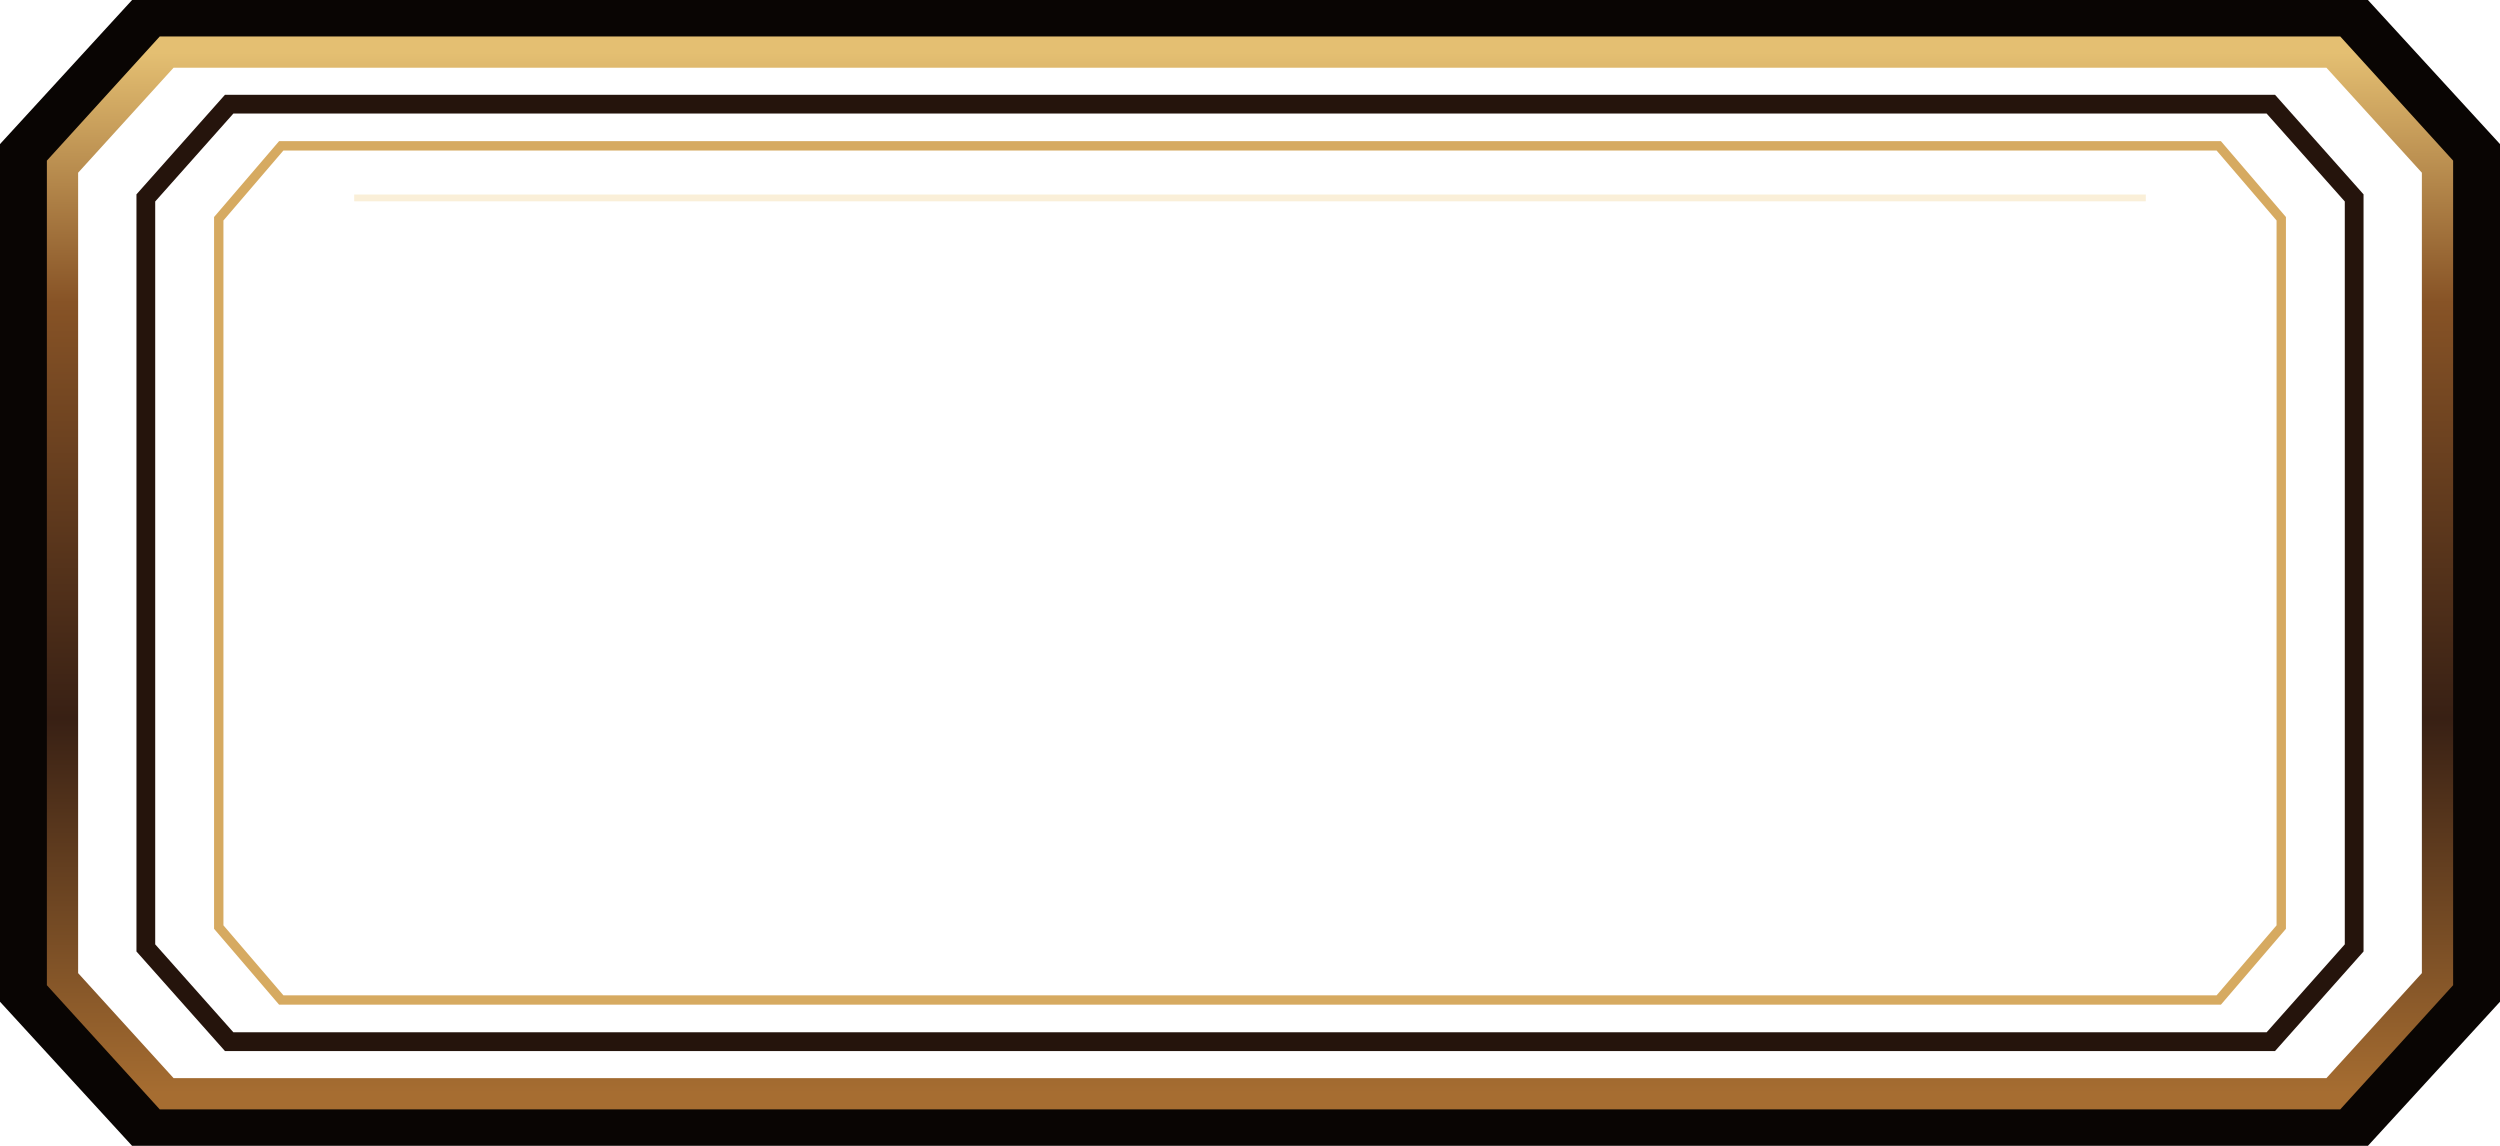
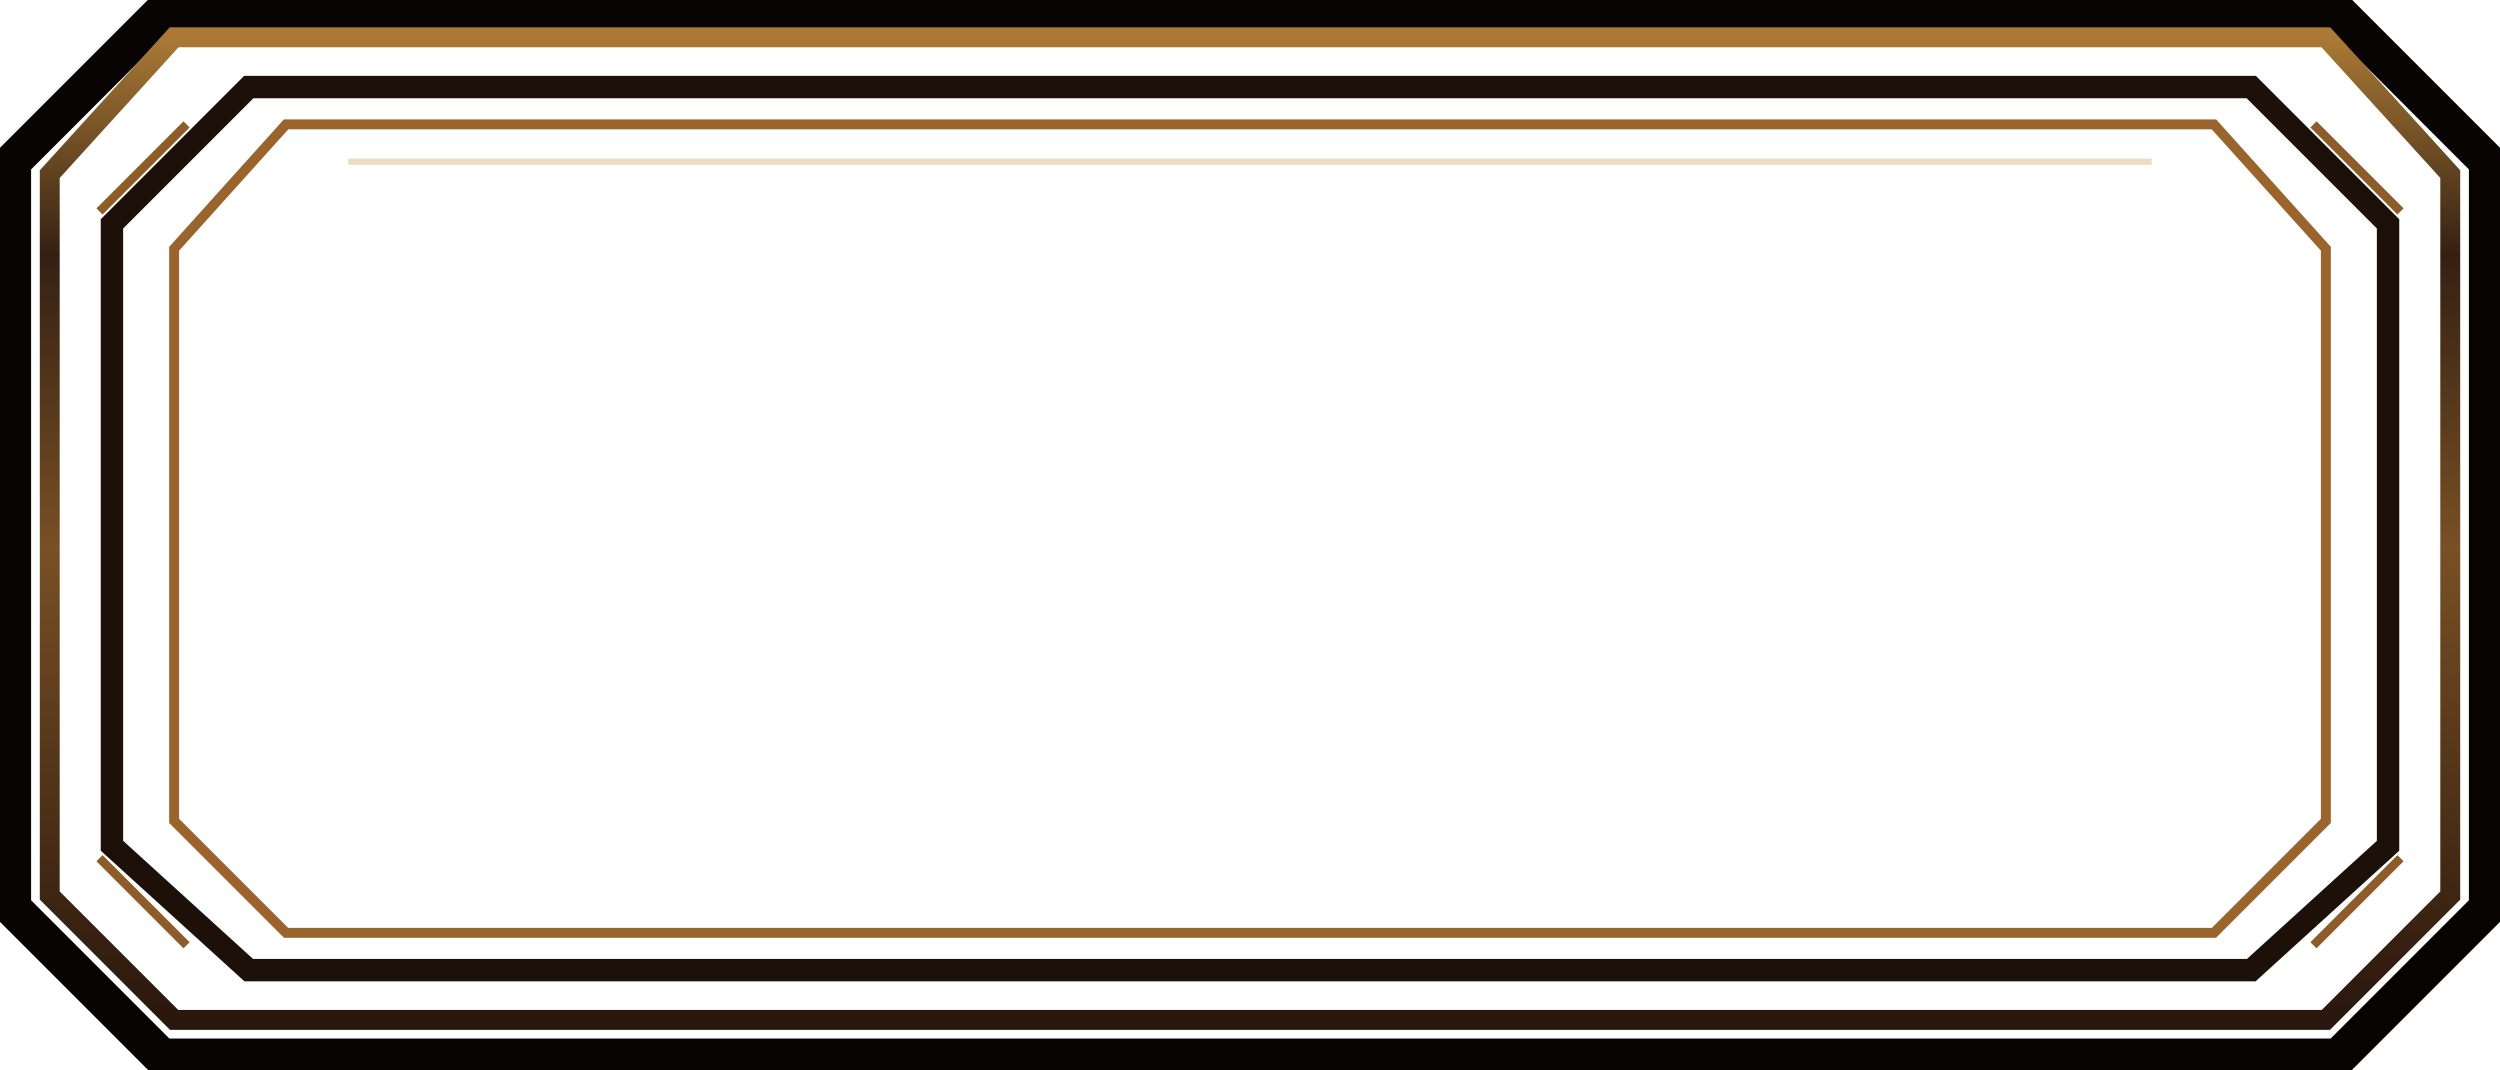
- <svg xmlns="http://www.w3.org/2000/svg" viewBox="0 0 240 110" fill="none" preserveAspectRatio="none">
+ <svg xmlns="http://www.w3.org/2000/svg" viewBox="0 0 201 86" fill="none">
  <defs>
-     <linearGradient id="edge" x1="0" y1="0" x2="0" y2="1">
-       <stop stop-color="#e4bf72" />
-       <stop offset=".24" stop-color="#875326" />
-       <stop offset=".64" stop-color="#382014" />
-       <stop offset="1" stop-color="#a66d31" />
+     <linearGradient id="m" x1="0" y1="0" x2="0" y2="1">
+       <stop stop-color="#a97935" />
+       <stop offset=".22" stop-color="#342013" />
+       <stop offset=".52" stop-color="#785025" />
+       <stop offset="1" stop-color="#2a170d" />
    </linearGradient>
  </defs>
-   <path d="M14 3h212l11 12v80l-11 12H14L3 95V15L14 3Z" stroke="#090503" stroke-width="6" />
-   <path d="M16 5h208l10 11v78l-10 11H16L6 94V16L16 5Z" stroke="url(#edge)" stroke-width="3" />
-   <path d="M22 10h196l8 9v72l-8 9H22l-8-9V19l8-9Z" stroke="#25140c" stroke-width="1.8" />
-   <path d="M27 14h186l6 7v68l-6 7H27l-6-7V21l6-7Z" stroke="#d6aa61" stroke-width=".9" />
-   <path d="M34 19h172" stroke="#f0d28f" stroke-width=".65" opacity=".35" />
+   <path d="M13 1h175l12 12v60l-12 12H13L1 73V13L13 1Z" stroke="#070403" stroke-width="3" />
+   <path d="M14 3h173l10 11v58l-10 10H14L4 72V14L14 3Z" stroke="url(#m)" stroke-width="1.6" />
+   <path d="M20 7h161l11 11v50l-11 10H20L9 68V18L20 7Z" stroke="#1d1009" stroke-width="1.8" />
+   <path d="M23 10h155l9 10v46l-9 9H23l-9-9V20l9-10Z" stroke="#9a652d" stroke-width=".8" />
+   <path d="M28 13h145" stroke="#d0a25a" stroke-width=".5" opacity=".38" />
+   <path d="M8 17l7-7m178 7-7-7M8 69l7 7m178-7-7 7" stroke="#8e5c29" stroke-width=".7" />
</svg>
